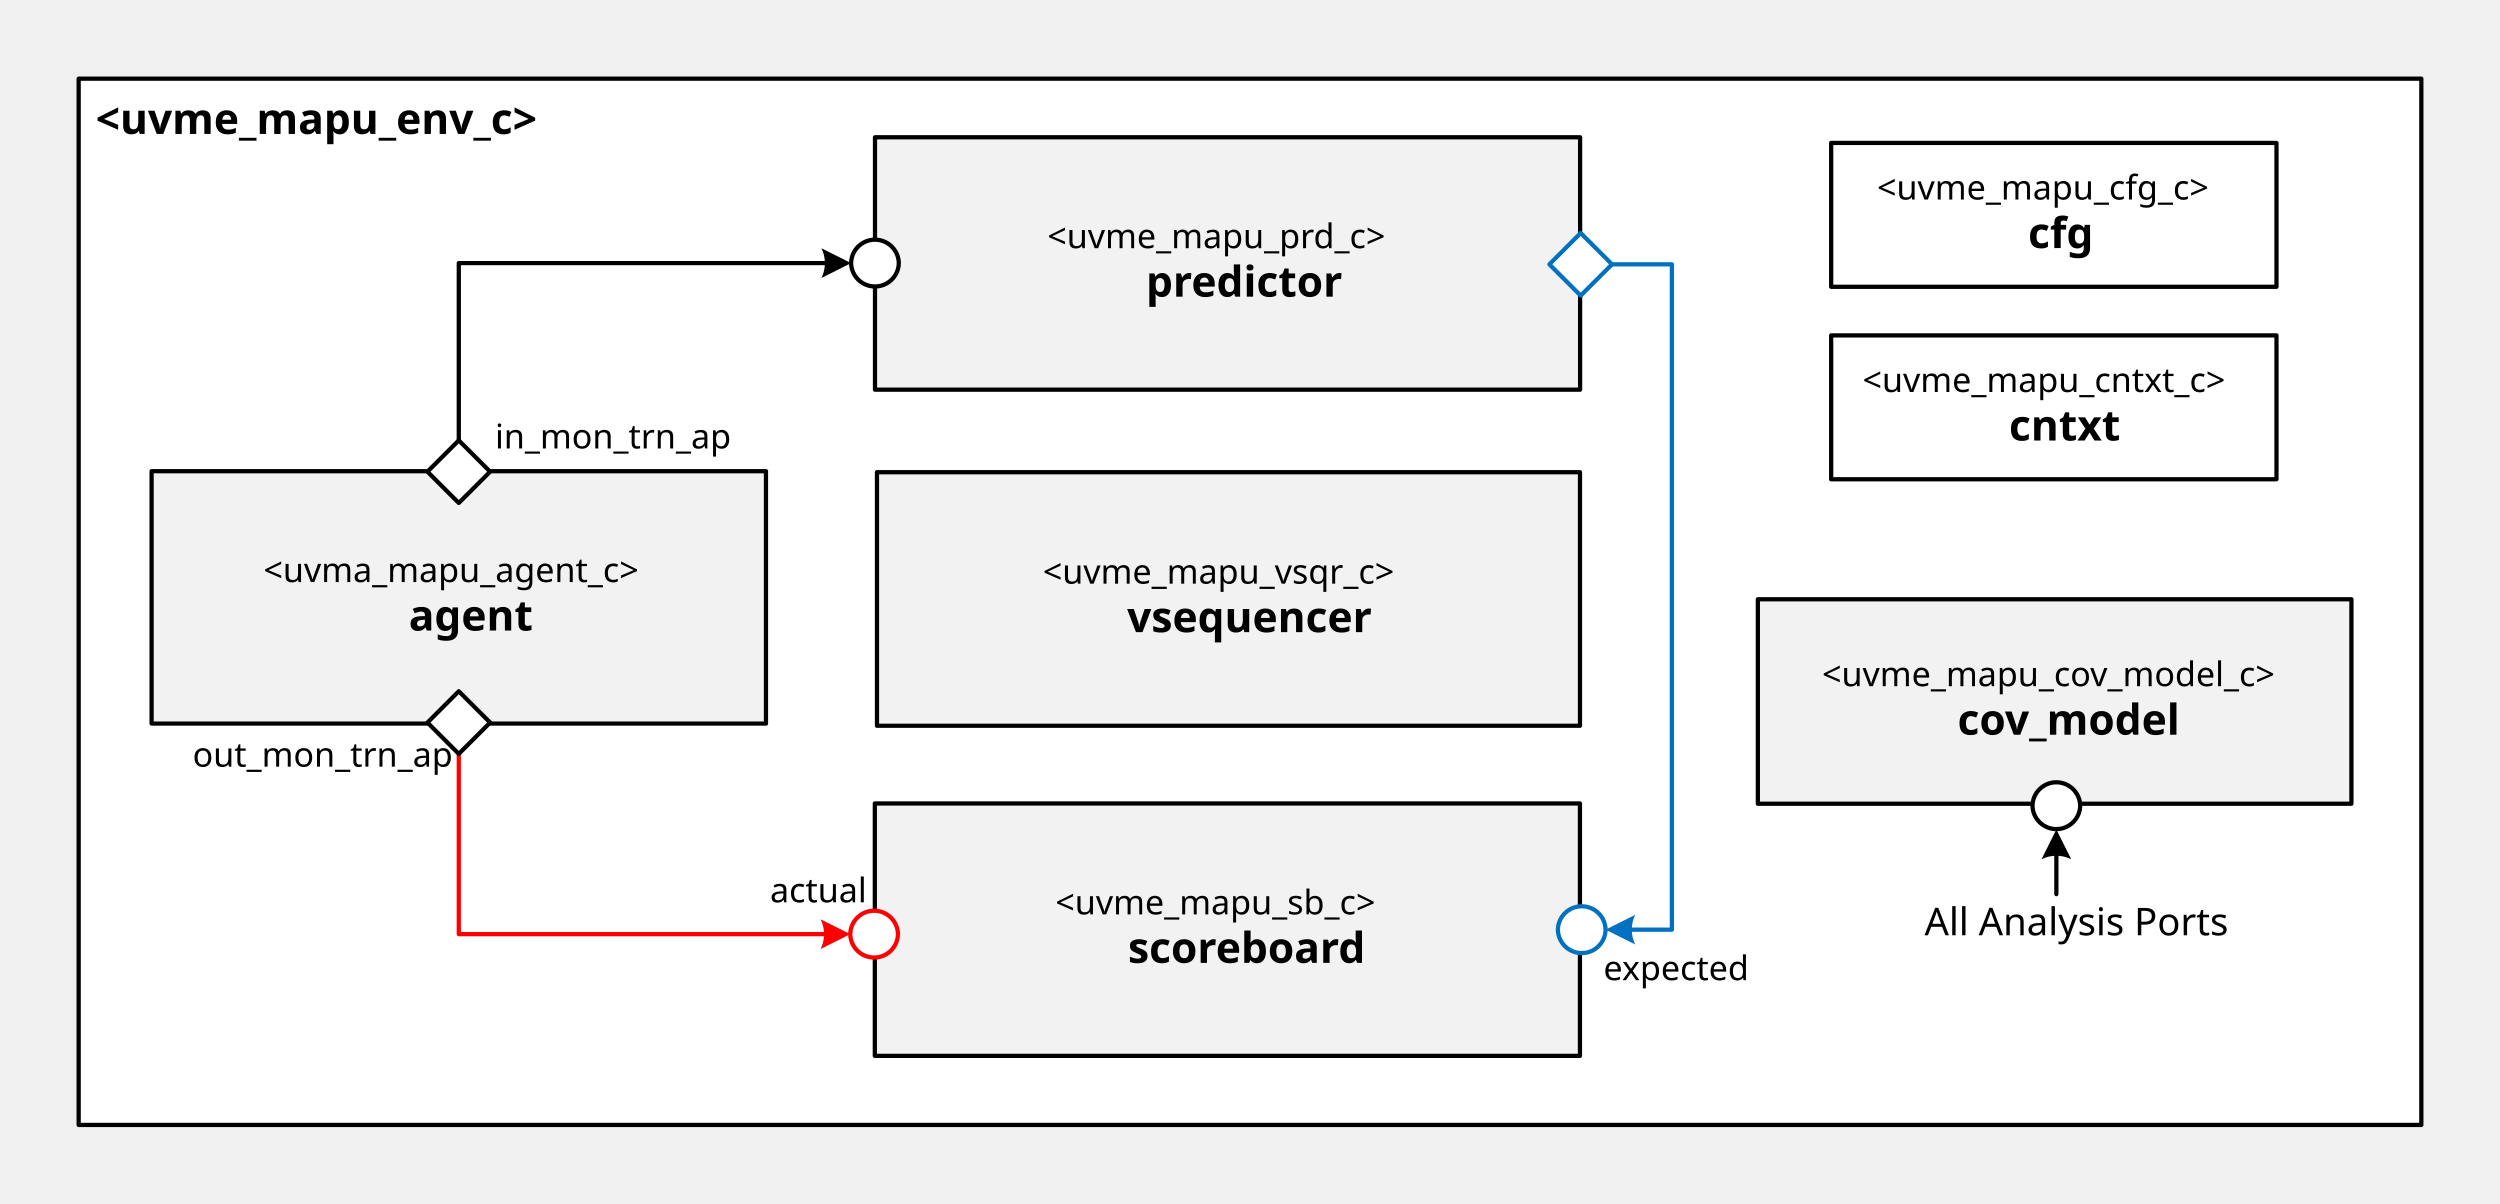
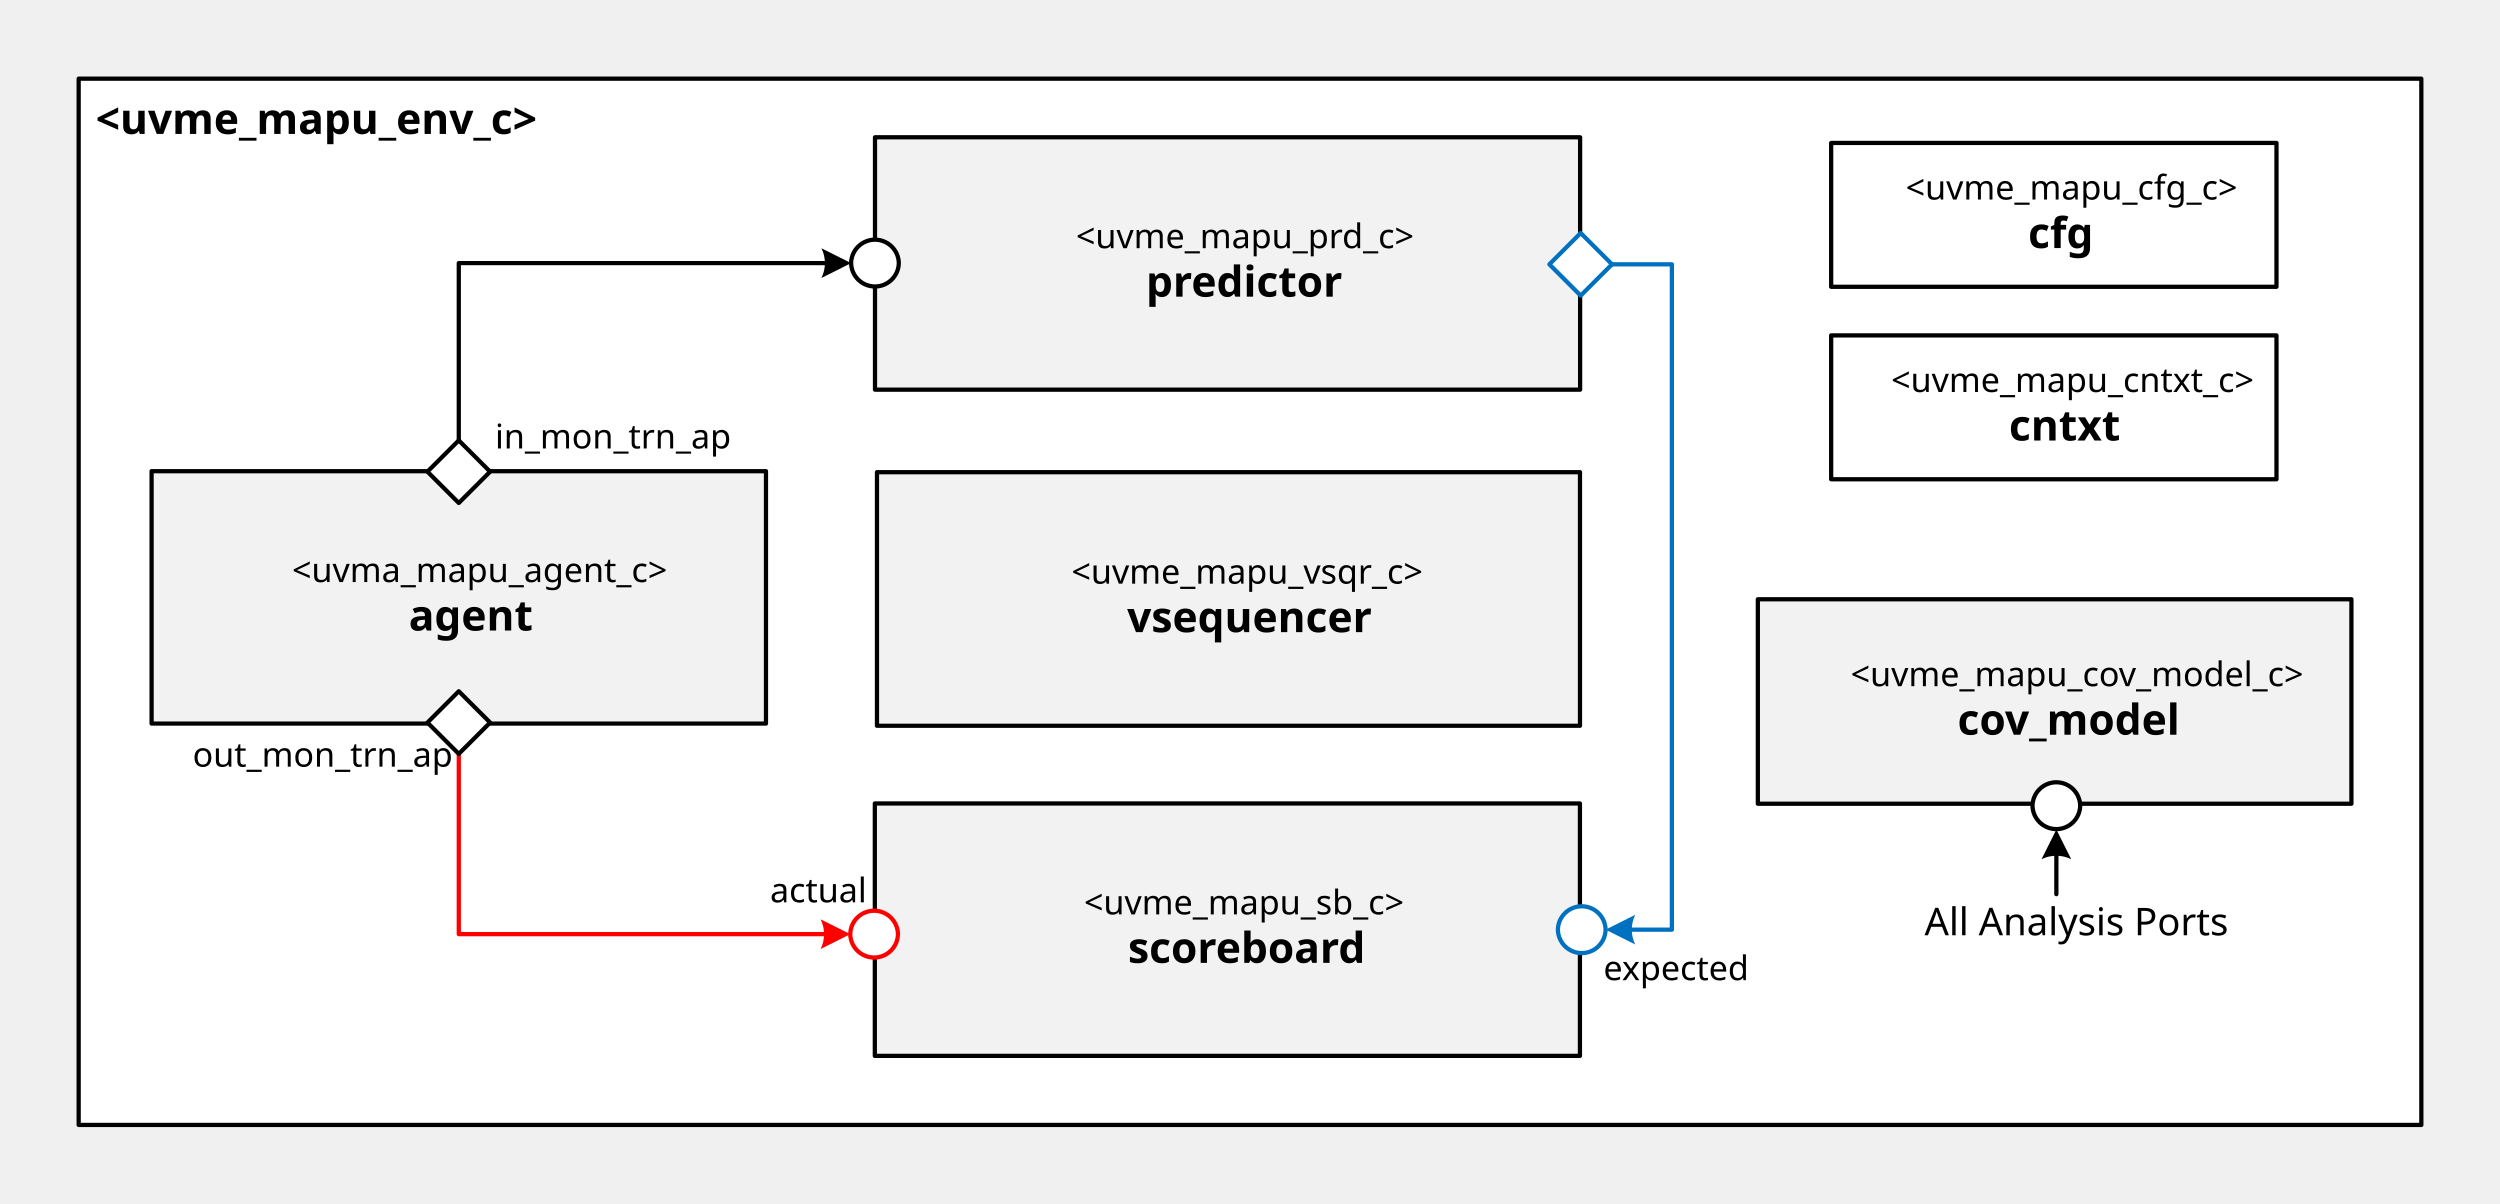
<svg xmlns="http://www.w3.org/2000/svg" xmlns:xlink="http://www.w3.org/1999/xlink" width="8.165in" height="3.931in" viewBox="0 0 587.913 283.047" xml:space="preserve" color-interpolation-filters="sRGB" class="st16">
  <style type="text/css">
	
		.st1 {fill:#ffffff;stroke:#000000;stroke-linecap:round;stroke-linejoin:round;stroke-width:1}
		.st2 {fill:#000000;font-family:Calibri;font-size:0.833em;font-weight:bold}
		.st3 {fill:#f2f2f2;stroke:#000000;stroke-linecap:round;stroke-linejoin:round;stroke-width:1}
		.st4 {fill:#000000;font-family:Calibri;font-size:0.667em}
		.st5 {font-size:1.25em;font-weight:bold}
		.st6 {marker-end:url(#mrkr5-22);stroke:#000000;stroke-linecap:round;stroke-linejoin:round;stroke-width:1}
		.st7 {fill:#000000;fill-opacity:1;stroke:#000000;stroke-opacity:1;stroke-width:0.284}
		.st8 {marker-end:url(#mrkr5-28);stroke:#ff0000;stroke-linecap:round;stroke-linejoin:round;stroke-width:1}
		.st9 {fill:#ff0000;fill-opacity:1;stroke:#ff0000;stroke-opacity:1;stroke-width:0.284}
		.st10 {marker-end:url(#mrkr5-40);stroke:#0070c0;stroke-linecap:round;stroke-linejoin:round;stroke-width:1}
		.st11 {fill:#0070c0;fill-opacity:1;stroke:#0070c0;stroke-opacity:1;stroke-width:0.284}
		.st12 {fill:#ffffff;stroke:#0070c0;stroke-linecap:round;stroke-linejoin:round;stroke-width:1}
		.st13 {fill:#ffffff;stroke:#ff0000;stroke-linecap:round;stroke-linejoin:round;stroke-width:1}
		.st14 {fill:none;stroke:none;stroke-linecap:round;stroke-linejoin:round;stroke-width:0.75}
		.st15 {fill:#000000;font-family:Calibri;font-size:0.75em}
		.st16 {fill:none;fill-rule:evenodd;font-size:12px;overflow:visible;stroke-linecap:square;stroke-miterlimit:3}
	
	</style>
  <defs id="Markers">
    <g id="lend5">
      <path d="M 2 1 L 0 0 L 1.981 -0.993 C 1.672 -0.365 1.673 0.373 1.985 1 " style="stroke:none" />
    </g>
    <marker id="mrkr5-22" class="st7" refX="-6.16" orient="auto" markerUnits="strokeWidth" overflow="visible">
      <use xlink:href="#lend5" transform="scale(-3.52,-3.52) " />
    </marker>
    <marker id="mrkr5-28" class="st9" refX="-6.16" orient="auto" markerUnits="strokeWidth" overflow="visible">
      <use xlink:href="#lend5" transform="scale(-3.52,-3.52) " />
    </marker>
    <marker id="mrkr5-40" class="st11" refX="-6.16" orient="auto" markerUnits="strokeWidth" overflow="visible">
      <use xlink:href="#lend5" transform="scale(-3.52,-3.52) " />
    </marker>
  </defs>
  <g>
    <g id="shape2-1" transform="translate(18.5,-18.5)">
      <rect x="0" y="37" width="550.913" height="246.047" class="st1" />
      <text x="4" y="50" class="st2">&lt;uvme_mapu_env_c&gt;</text>
    </g>
    <g id="shape118-4" transform="translate(206.235,-112.373)">
      <rect x="0" y="223.414" width="165.321" height="59.633" class="st3" />
-       <text x="39" y="249.63" class="st4">&lt;uvme_mapu_vsqr_c&gt; <tspan x="58.83" dy="1.14em" class="st5">vsequencer</tspan>
+       <text x="45.73" y="249.63" class="st4">&lt;uvme_mapu_vsqr_c&gt; <tspan x="58.83" dy="1.14em" class="st5">vsequencer</tspan>
      </text>
    </g>
    <g id="shape174-8" transform="translate(430.627,-215.606)">
      <rect x="0" y="249.221" width="104.722" height="33.827" class="st1" />
-       <text x="10.78" y="262.53" class="st4">&lt;uvme_mapu_cfg_c&gt; <tspan x="46.32" dy="1.14em" class="st5">cfg</tspan>
+       <text x="17.51" y="262.53" class="st4">&lt;uvme_mapu_cfg_c&gt; <tspan x="46.32" dy="1.14em" class="st5">cfg</tspan>
      </text>
    </g>
    <g id="shape175-12" transform="translate(430.627,-170.346)">
      <rect x="0" y="249.221" width="104.722" height="33.827" class="st1" />
-       <text x="7.37" y="262.53" class="st4">&lt;uvme_mapu_cntxt_c&gt; <tspan x="41.82" dy="1.14em" class="st5">cntxt</tspan>
+       <text x="14.1" y="262.53" class="st4">&lt;uvme_mapu_cntxt_c&gt; <tspan x="41.82" dy="1.14em" class="st5">cntxt</tspan>
      </text>
    </g>
    <g id="group270-16" transform="translate(61.2362,-73.1159)">
			</g>
    <g id="shape309-17" transform="translate(107.89,-179.488)">
      <path d="M0 283.05 L0 241.36 L86.1 241.36" class="st6" />
    </g>
    <g id="shape439-23" transform="translate(107.89,-105.76)">
      <path d="M0 283.05 L0 325.44 L85.9 325.44" class="st8" />
    </g>
    <g id="shape114-29" transform="translate(35.6496,-112.891)">
      <rect x="0" y="223.695" width="144.481" height="59.352" class="st3" />
-       <text x="26.3" y="249.77" class="st4">&lt;uvma_mapu_agent_c&gt; <tspan x="60.47" dy="1.14em" class="st5">agent</tspan>
+       <text x="33.02" y="249.77" class="st4">&lt;uvma_mapu_agent_c&gt; <tspan x="60.47" dy="1.14em" class="st5">agent</tspan>
      </text>
    </g>
    <g id="shape115-33" transform="translate(383.576,103.559) rotate(90)">
      <path d="M7.36 283.05 L14.72 275.69 L7.36 268.32 L0 275.69 L7.36 283.05 Z" class="st1" />
    </g>
    <g id="shape463-35" transform="translate(385.419,-220.887)">
      <path d="M-6.33 283.05 L7.75 283.05 L7.75 439.51 L-1.68 439.51" class="st10" />
    </g>
    <g id="group475-41" transform="translate(200.15,-185.771)">
      <g id="shape263-42" transform="translate(5.61752,-5.64006)">
        <rect x="0" y="223.695" width="165.818" height="59.352" class="st3" />
-         <text x="40.52" y="249.77" class="st4">&lt;uvme_mapu_prd_c&gt; <tspan x="63.73" dy="1.14em" class="st5">predictor</tspan>
+         <text x="47.25" y="249.77" class="st4">&lt;uvme_mapu_prd_c&gt; <tspan x="63.73" dy="1.14em" class="st5">predictor</tspan>
        </text>
      </g>
      <g id="shape281-46" transform="translate(-1.79856E-14,525.079) scale(1,-1)">
        <path d="M0 277.44 A5.611 5.611 0 0 1 11.22 277.44 A5.611 5.611 0 0 1 0 277.44 Z" class="st1" />
      </g>
      <g id="shape465-48" transform="translate(447.26,240.569) rotate(90)">
        <path d="M7.36 283.05 L14.72 275.69 L7.36 268.32 L0 275.69 L7.36 283.05 Z" class="st12" />
      </g>
    </g>
    <g id="shape487-50" transform="translate(383.576,162.563) rotate(90)">
      <path d="M7.36 283.05 L14.72 275.69 L7.36 268.32 L0 275.69 L7.36 283.05 Z" class="st1" />
    </g>
    <g id="group491-52" transform="translate(176.205,-34.7452)">
      <g id="shape359-53" transform="translate(29.5236,0)">
        <rect x="0" y="223.695" width="165.818" height="59.352" class="st3" />
-         <text x="42.45" y="249.77" class="st4">&lt;uvme_mapu_sb_c&gt; <tspan x="59.54" dy="1.14em" class="st5">scoreboard</tspan>
+         <text x="49.18" y="249.77" class="st4">&lt;uvme_mapu_sb_c&gt; <tspan x="59.54" dy="1.14em" class="st5">scoreboard</tspan>
        </text>
      </g>
      <g id="shape438-57" transform="translate(23.7438,531.861) scale(1,-1)">
        <path d="M0 277.44 A5.611 5.611 0 0 1 11.22 277.44 A5.611 5.611 0 0 1 0 277.44 Z" class="st13" />
      </g>
      <g id="shape464-59" transform="translate(201.374,-24.0647) scale(-1,1)">
        <path d="M0 277.44 A5.611 5.611 0 0 1 11.22 277.44 A5.611 5.611 0 0 1 0 277.44 Z" class="st12" />
      </g>
      <g id="shape476-61" transform="translate(5.9952E-15,-35.1395)">
        <rect x="0" y="276.32" width="29.524" height="6.727" class="st14" />
        <text x="4.88" y="282.08" class="st4">actual</text>
      </g>
      <g id="shape478-64" transform="translate(196.578,-16.8324)">
        <rect x="0" y="276.32" width="38.457" height="6.727" class="st14" />
        <text x="4.29" y="282.08" class="st4">expected</text>
      </g>
    </g>
    <g id="group492-67" transform="translate(413.385,-57.3481)">
      <g id="shape437-68" transform="translate(-4.79616E-14,-36.6917)">
        <rect x="0" y="234.966" width="139.588" height="48.081" class="st3" />
-         <text x="15.09" y="255.41" class="st4">&lt;uvme_mapu_cov_model_c&gt; <tspan x="46.97" dy="1.14em" class="st5">cov_model</tspan>
+         <text x="21.82" y="255.41" class="st4">&lt;uvme_mapu_cov_model_c&gt; <tspan x="46.97" dy="1.14em" class="st5">cov_model</tspan>
        </text>
      </g>
      <g id="shape483-72" transform="translate(64.5846,524.258) scale(1,-1)">
        <path d="M0 277.44 A5.611 5.611 0 0 1 11.22 277.44 A5.611 5.611 0 0 1 0 277.44 Z" class="st1" />
      </g>
      <g id="shape485-74" transform="translate(63.1093,-15.4286)">
        <path d="M7.09 283.05 L7.09 274.02" class="st6" />
      </g>
      <g id="shape489-79" transform="translate(19.8657,0)">
        <rect x="0" y="264.339" width="100.63" height="18.709" class="st14" />
        <text x="19.33" y="277.29" class="st15">All Analysis Ports</text>
      </g>
    </g>
    <g id="shape497-82" transform="translate(38.7588,-100.63)">
      <rect x="0" y="274.014" width="68.654" height="9.033" class="st14" />
      <text x="6.54" y="280.93" class="st4">out_mon_trn_ap</text>
    </g>
    <g id="shape498-85" transform="translate(107.347,-175.472)">
      <rect x="0" y="274.014" width="68.654" height="9.033" class="st14" />
      <text x="9.07" y="280.93" class="st4">in_mon_trn_ap</text>
    </g>
  </g>
</svg>
